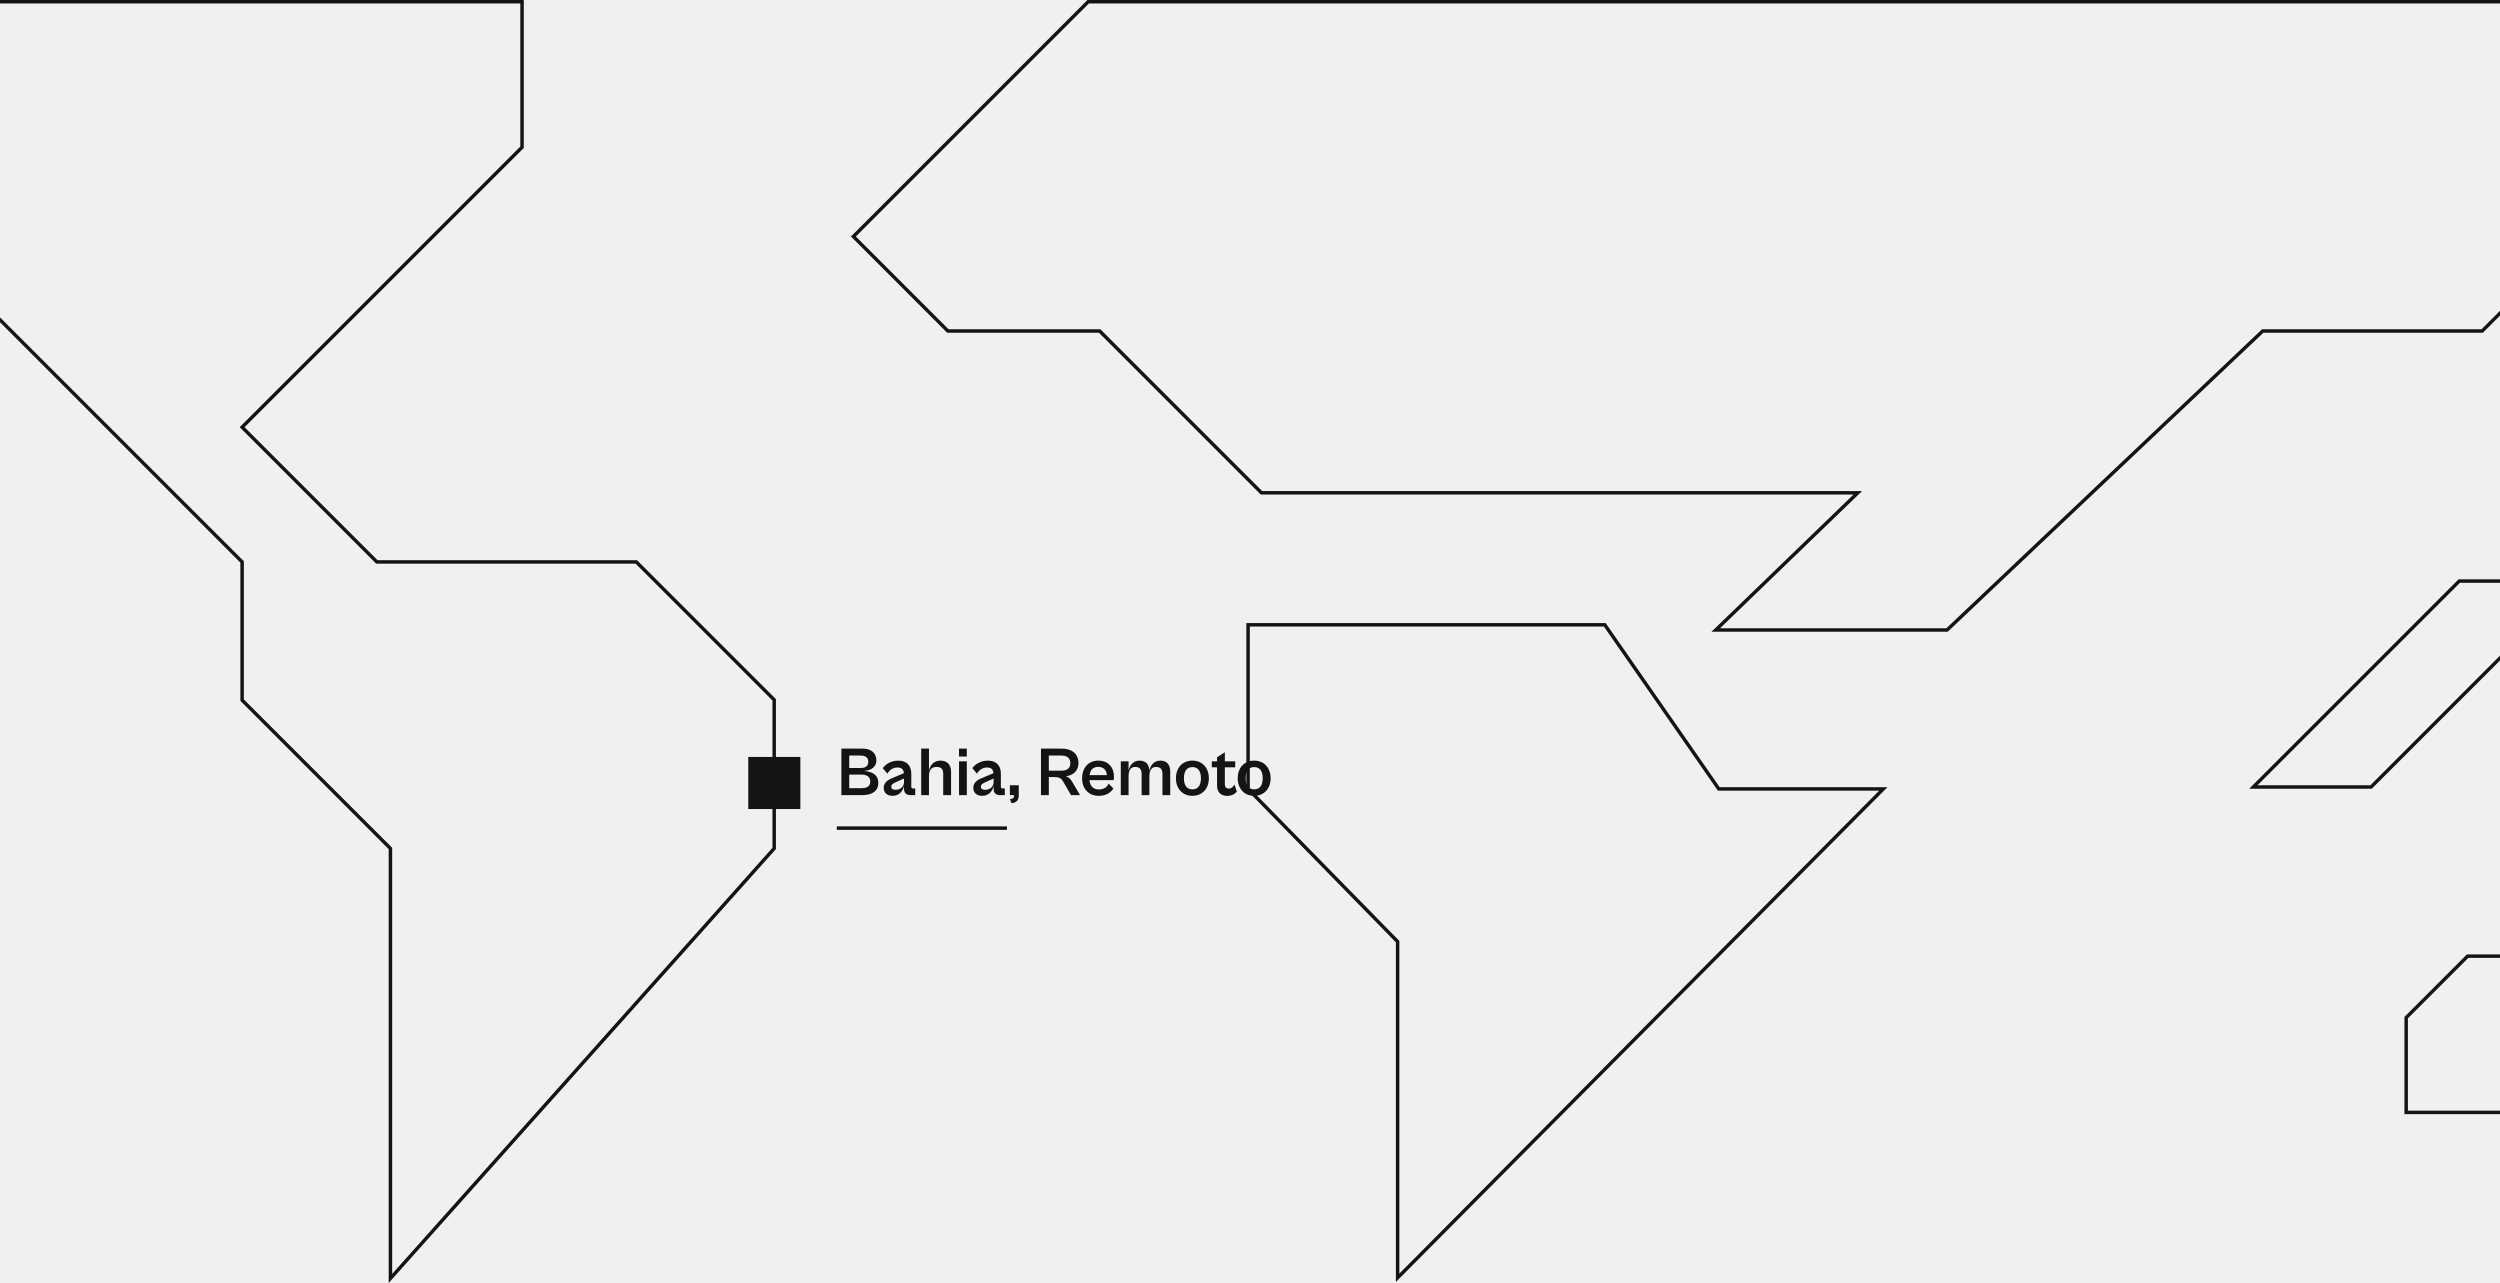
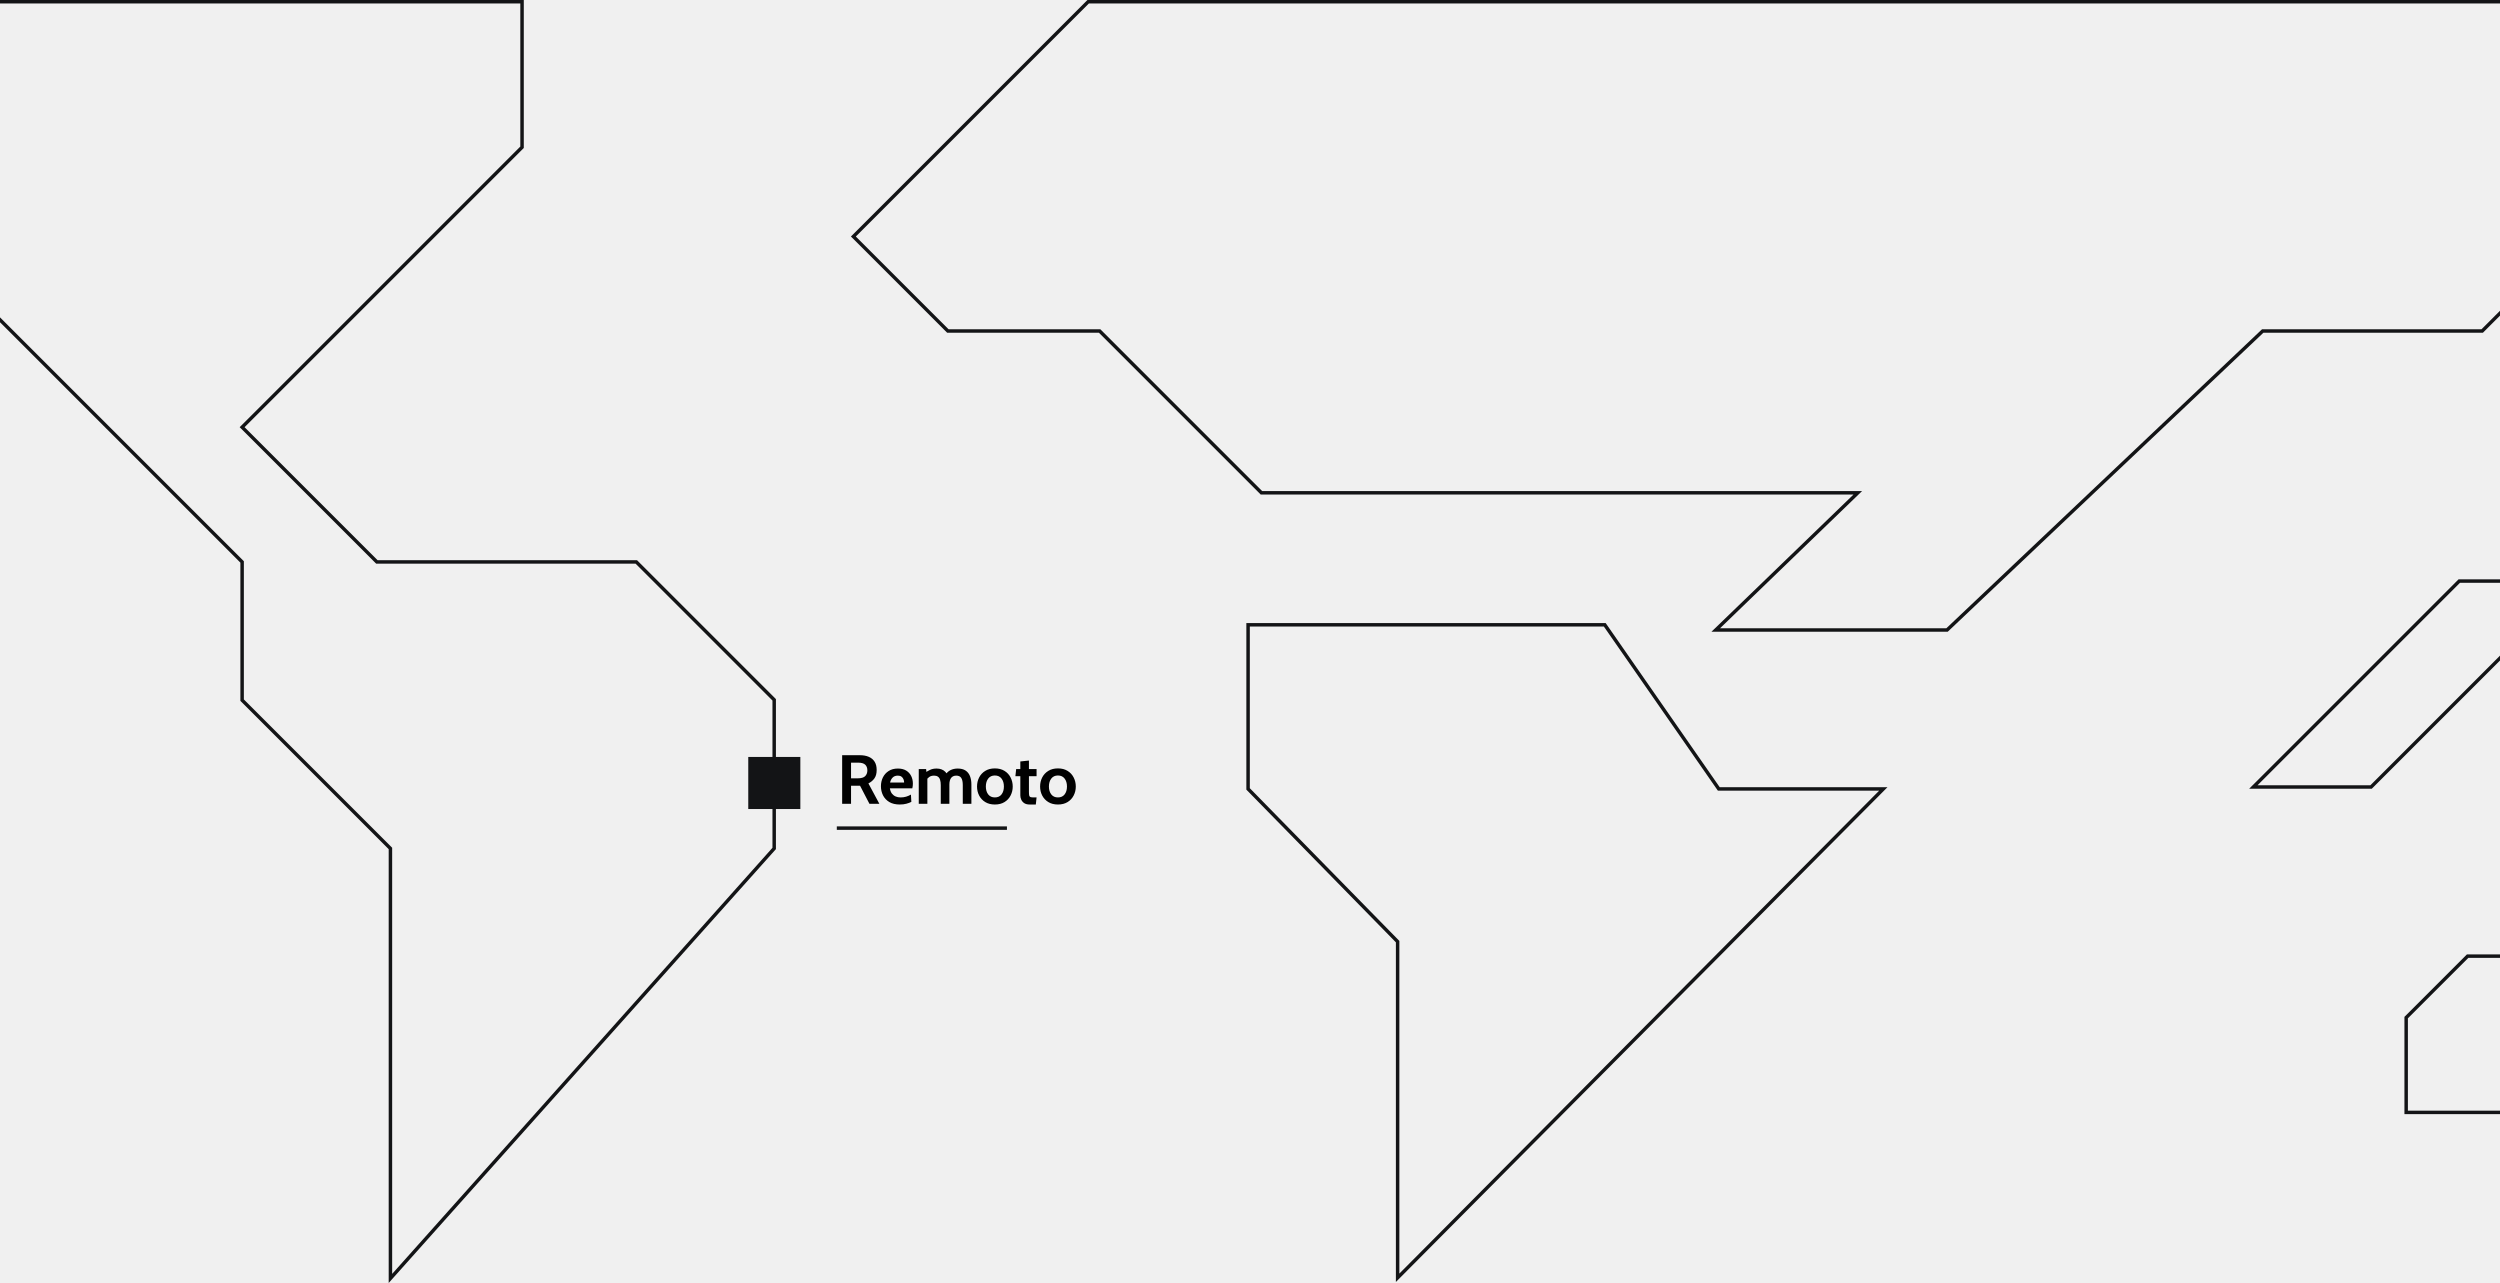
<svg xmlns="http://www.w3.org/2000/svg" width="1440" height="739" viewBox="0 0 1440 739" fill="none">
-   <path d="M1583 550.727V640.748L1517.78 705.963L1452.57 640.748H1385.95V586.136L1421.36 550.727H1583Z" stroke="#131416" stroke-width="2" />
-   <path d="M1297.93 453.305L1416.56 334.677H1484.38L1365.75 453.305H1297.93Z" stroke="#131416" stroke-width="2" />
-   <path d="M217.083 323.675L139.465 246.057L300.703 84.819V1H-143L-21.972 102.624V162.237L139.465 323.675V403.293L224.885 488.713V736.37L445.936 488.713V403.093L366.518 323.675H217.083Z" stroke="#131416" stroke-width="2" />
-   <path d="M545.959 190.644L491.547 136.231L626.778 1H1484.18V136.231L1429.76 190.644H1303.34L1121.49 362.884H988.262L1070.08 283.866H726.601L633.38 190.644H545.959Z" stroke="#131416" stroke-width="2" />
-   <path d="M990.021 454.424L924.342 359.883H718.898V454.424L805.03 542.374V736L1084.79 454.424H990.021Z" stroke="#131416" stroke-width="2" />
-   <rect x="431" y="436" width="30" height="30" fill="#131416" />
-   <path d="M496.6 458C502.36 458 505.92 455.64 505.92 450.88C505.92 447.28 503.76 444.56 497.68 444.08C502 443.72 504.8 441.6 504.8 438.04C504.8 434.08 502.24 431.2 496.8 431.2H484.64V458H496.6ZM495.44 435.2C498.24 435.2 500.12 436.08 500.12 438.8C500.12 441.52 498.28 442.36 495.6 442.36H489.16V435.2H495.44ZM496.04 446.16C499.16 446.16 501.28 447.36 501.28 450.08C501.28 452.8 499.6 454 495.92 454H489.16V446.16H496.04ZM514.144 458.4C518.224 458.4 520.104 455.36 520.704 452.8V454.24C520.704 457.04 522.344 458 524.424 458H527.184V454.16H525.944C525.224 454.16 524.904 453.88 524.904 453V445.68C524.904 440.88 522.184 438.12 517.344 438.12C513.024 438.12 509.984 440.36 508.464 442.44L511.144 445.64C512.264 443.6 514.304 442.08 516.904 442.08C519.584 442.08 520.464 443.4 520.624 445.36L514.104 448.12C510.944 449.36 509.024 451.04 509.024 453.8C509.024 456.6 510.944 458.4 514.144 458.4ZM513.344 453.12C513.344 452.12 514.024 451.44 515.704 450.68L520.704 448.44V450.52C520.704 453.16 518.704 454.92 515.744 454.92C514.104 454.92 513.344 454.24 513.344 453.12ZM535.09 458V447.08C535.09 443.88 536.21 441.76 539.49 441.76C542.49 441.76 543.29 443.4 543.29 445.8V458H547.81V444.44C547.81 440.4 545.49 438.12 541.69 438.12C537.81 438.12 535.81 440.76 535.09 443.84V431.2H530.61V458H535.09ZM556.887 435.76V431.2H552.407V435.76H556.887ZM556.887 458V438.52H552.407V458H556.887ZM565.746 458.4C569.826 458.4 571.706 455.36 572.306 452.8V454.24C572.306 457.04 573.946 458 576.026 458H578.786V454.16H577.546C576.826 454.16 576.506 453.88 576.506 453V445.68C576.506 440.88 573.786 438.12 568.946 438.12C564.626 438.12 561.586 440.36 560.066 442.44L562.746 445.64C563.866 443.6 565.906 442.08 568.506 442.08C571.186 442.08 572.066 443.4 572.226 445.36L565.706 448.12C562.546 449.36 560.626 451.04 560.626 453.8C560.626 456.6 562.546 458.4 565.746 458.4ZM564.946 453.12C564.946 452.12 565.626 451.44 567.306 450.68L572.306 448.44V450.52C572.306 453.16 570.306 454.92 567.346 454.92C565.706 454.92 564.946 454.24 564.946 453.12ZM582.652 462.64C585.652 462.32 586.812 460.76 586.812 458.08V452.32H581.692V458H584.052V458.52C584.052 459.84 583.172 460.12 581.732 460.28L582.652 462.64ZM604.121 458V447.6H607.401C609.921 447.6 611.281 448.24 612.281 450.04L616.921 458H622.121L617.561 450.28C616.601 448.6 615.521 447.6 613.921 447.12C618.121 446.64 621.201 444 621.201 439.52C621.201 434 617.121 431.2 611.681 431.2H599.601V458H604.121ZM611.241 435.2C614.081 435.2 616.521 436.24 616.521 439.64C616.521 442.88 614.081 443.92 611.241 443.92H604.121V435.2H611.241ZM632.883 458.4C637.203 458.4 639.843 456.44 641.323 454.2L638.563 451.32C637.843 452.96 636.323 454.72 632.923 454.72C629.843 454.72 627.803 452.84 627.563 449.36H641.483C641.563 448.96 641.643 448.12 641.643 447.4C641.643 442 638.403 438.12 632.563 438.12C627.083 438.12 623.283 442.16 623.283 448.28C623.283 454.36 627.083 458.4 632.883 458.4ZM632.563 441.72C635.523 441.72 637.283 443.4 637.603 446.48H627.603C627.963 443.32 629.803 441.72 632.563 441.72ZM650.051 458V447.08C650.051 443.88 651.171 441.76 653.811 441.76C656.451 441.76 657.571 443.12 657.571 445.8V458H662.051V447.08C662.051 443.88 663.171 441.76 665.811 441.76C668.451 441.76 669.571 443.12 669.571 445.8V458H674.051V444.44C674.051 440.4 672.091 438.12 668.371 438.12C664.651 438.12 662.731 440.8 662.051 443.88C661.851 440.2 659.931 438.12 656.371 438.12C652.691 438.12 650.771 440.76 650.051 443.84V438.52H645.571V458H650.051ZM686.779 458.4C692.459 458.4 696.299 454.32 696.299 448.28C696.299 442.2 692.459 438.12 686.779 438.12C681.179 438.12 677.339 442.2 677.339 448.28C677.339 454.32 681.179 458.4 686.779 458.4ZM686.819 454.68C683.939 454.68 681.939 452.76 681.939 448.28C681.939 443.76 683.939 441.84 686.819 441.84C689.739 441.84 691.739 443.76 691.739 448.28C691.739 452.76 689.739 454.68 686.819 454.68ZM706.83 458.44C709.67 458.44 711.59 457.12 712.43 455.88L711.03 451.88C710.47 453 709.35 454.24 707.83 454.24C706.51 454.24 705.51 453.72 705.51 451.6V442H711.47V438.52H705.51V433.32L701.03 436.16V438.52H697.99V442H701.03V452.68C701.03 456.12 703.15 458.44 706.83 458.44ZM722.365 458.4C728.045 458.4 731.885 454.32 731.885 448.28C731.885 442.2 728.045 438.12 722.365 438.12C716.765 438.12 712.925 442.2 712.925 448.28C712.925 454.32 716.765 458.4 722.365 458.4ZM722.405 454.68C719.525 454.68 717.525 452.76 717.525 448.28C717.525 443.76 719.525 441.84 722.405 441.84C725.325 441.84 727.325 443.76 727.325 448.28C727.325 452.76 725.325 454.68 722.405 454.68Z" fill="#131416" />
-   <path d="M482 477H580" stroke="#131416" stroke-width="2" />
+   <g clip-path="url(#clip0_3_2)">
+     <path d="M1583 550.727V640.748L1517.78 705.963L1452.57 640.748H1385.95V586.136L1421.36 550.727H1583Z" stroke="#131416" stroke-width="2" />
+     <path d="M1297.93 453.305L1416.56 334.677H1484.38L1365.75 453.305H1297.93Z" stroke="#131416" stroke-width="2" />
+     <path d="M217.083 323.675L139.465 246.057L300.703 84.819V1H-143L-21.972 102.624V162.237L139.465 323.675V403.293L224.885 488.713V736.37L445.936 488.713V403.093L366.518 323.675H217.083Z" stroke="#131416" stroke-width="2" />
+     <path d="M545.959 190.644L491.547 136.231L626.778 1H1484.18V136.231L1429.76 190.644H1303.34L1121.49 362.884H988.262L1070.08 283.866H726.601L633.38 190.644H545.959Z" stroke="#131416" stroke-width="2" />
+     <path d="M990.021 454.424L924.342 359.883H718.898V454.424L805.03 542.374V736L1084.79 454.424H990.021Z" stroke="#131416" stroke-width="2" />
+     <path d="M461 436H431V466H461V436Z" fill="#131416" />
+     <path d="M482 477H580" stroke="#131416" stroke-width="2" />
+     <path d="M485.08 463V435H495.32C497.253 435 498.94 435.307 500.38 435.92C501.833 436.533 502.96 437.467 503.76 438.72C504.56 439.973 504.96 441.56 504.96 443.48C504.96 445.533 504.52 447.167 503.64 448.38C502.773 449.58 501.627 450.533 500.2 451.24L506.52 463H500.8L495.4 452.6C495.36 452.6 495.327 452.6 495.3 452.6C495.273 452.6 495.24 452.6 495.2 452.6H490.2V463H485.08ZM490.2 448.32H493.96C496.067 448.32 497.533 447.893 498.36 447.04C499.187 446.173 499.6 445.08 499.6 443.76C499.6 442.36 499.193 441.267 498.38 440.48C497.567 439.68 496.16 439.28 494.16 439.28H490.2V448.32ZM518.257 463.4C515.844 463.4 513.83 462.92 512.217 461.96C510.617 460.987 509.417 459.707 508.617 458.12C507.817 456.52 507.417 454.773 507.417 452.88C507.417 451.053 507.79 449.367 508.537 447.82C509.297 446.273 510.404 445.033 511.857 444.1C513.31 443.153 515.084 442.68 517.177 442.68C519.097 442.68 520.697 443.073 521.977 443.86C523.257 444.647 524.217 445.7 524.857 447.02C525.497 448.327 525.817 449.773 525.817 451.36C525.817 451.8 525.79 452.247 525.737 452.7C525.684 453.14 525.604 453.6 525.497 454.08H512.577C512.764 455.32 513.15 456.327 513.737 457.1C514.337 457.86 515.064 458.42 515.917 458.78C516.784 459.14 517.71 459.32 518.697 459.32C519.857 459.32 520.937 459.173 521.937 458.88C522.937 458.573 523.857 458.173 524.697 457.68L524.937 461.88C524.177 462.28 523.23 462.633 522.097 462.94C520.964 463.247 519.684 463.4 518.257 463.4ZM512.697 450.72H520.777C520.777 450.12 520.664 449.52 520.437 448.92C520.21 448.307 519.83 447.793 519.297 447.38C518.777 446.967 518.07 446.76 517.177 446.76C515.897 446.76 514.89 447.133 514.157 447.88C513.424 448.627 512.937 449.573 512.697 450.72ZM529.203 463V443H533.443L533.763 445.92L533.043 445.04C533.803 444.44 534.709 443.9 535.763 443.42C536.829 442.927 538.069 442.68 539.483 442.68C540.549 442.68 541.489 442.84 542.303 443.16C543.129 443.467 543.836 443.913 544.423 444.5C545.009 445.073 545.483 445.76 545.843 446.56L544.643 446.28C545.283 445.133 546.216 444.247 547.443 443.62C548.683 442.993 550.083 442.68 551.643 442.68C553.483 442.68 554.983 443.06 556.143 443.82C557.303 444.58 558.156 445.653 558.703 447.04C559.249 448.413 559.523 450.027 559.523 451.88V463H554.563V452.24C554.563 450.373 554.269 448.993 553.683 448.1C553.109 447.207 552.149 446.76 550.803 446.76C550.136 446.76 549.549 446.88 549.043 447.12C548.549 447.347 548.136 447.687 547.803 448.14C547.483 448.58 547.243 449.12 547.083 449.76C546.923 450.387 546.843 451.093 546.843 451.88V463H541.883V452.24C541.883 451 541.749 449.973 541.483 449.16C541.229 448.347 540.816 447.747 540.243 447.36C539.683 446.96 538.949 446.76 538.043 446.76C536.883 446.76 535.929 447.033 535.183 447.58C534.449 448.113 533.803 448.84 533.243 449.76L534.163 447.08V463H529.203ZM573.048 463.4C570.875 463.4 569.022 462.927 567.488 461.98C565.955 461.033 564.782 459.773 563.968 458.2C563.168 456.627 562.768 454.907 562.768 453.04C562.768 451.16 563.168 449.427 563.968 447.84C564.782 446.253 565.955 444.987 567.488 444.04C569.022 443.08 570.875 442.6 573.048 442.6C575.222 442.6 577.075 443.08 578.608 444.04C580.142 444.987 581.308 446.253 582.108 447.84C582.922 449.427 583.328 451.16 583.328 453.04C583.328 454.907 582.922 456.627 582.108 458.2C581.308 459.773 580.142 461.033 578.608 461.98C577.075 462.927 575.222 463.4 573.048 463.4ZM573.048 459.32C574.715 459.32 575.995 458.74 576.888 457.58C577.795 456.407 578.248 454.893 578.248 453.04C578.248 451.16 577.795 449.633 576.888 448.46C575.995 447.273 574.715 446.68 573.048 446.68C571.395 446.68 570.115 447.273 569.208 448.46C568.302 449.633 567.848 451.16 567.848 453.04C567.848 454.893 568.302 456.407 569.208 457.58C570.115 458.74 571.395 459.32 573.048 459.32ZM593.067 463.4C591.813 463.4 590.793 463.147 590.007 462.64C589.22 462.12 588.64 461.46 588.267 460.66C587.893 459.86 587.707 459.027 587.707 458.16V447.08H584.867L585.307 443H587.707V438.6L592.667 438.08V443H597.067V447.08H592.667V456.12C592.667 457.133 592.727 457.867 592.847 458.32C592.967 458.76 593.24 459.04 593.667 459.16C594.093 459.267 594.773 459.32 595.707 459.32H597.067L596.627 463.4H593.067ZM609.377 463.4C607.203 463.4 605.35 462.927 603.817 461.98C602.283 461.033 601.11 459.773 600.297 458.2C599.497 456.627 599.097 454.907 599.097 453.04C599.097 451.16 599.497 449.427 600.297 447.84C601.11 446.253 602.283 444.987 603.817 444.04C605.35 443.08 607.203 442.6 609.377 442.6C611.55 442.6 613.403 443.08 614.937 444.04C616.47 444.987 617.637 446.253 618.437 447.84C619.25 449.427 619.657 451.16 619.657 453.04C619.657 454.907 619.25 456.627 618.437 458.2C617.637 459.773 616.47 461.033 614.937 461.98C613.403 462.927 611.55 463.4 609.377 463.4ZM609.377 459.32C611.043 459.32 612.323 458.74 613.217 457.58C614.123 456.407 614.577 454.893 614.577 453.04C614.577 451.16 614.123 449.633 613.217 448.46C612.323 447.273 611.043 446.68 609.377 446.68C607.723 446.68 606.443 447.273 605.537 448.46C604.63 449.633 604.177 451.16 604.177 453.04C604.177 454.893 604.63 456.407 605.537 457.58C606.443 458.74 607.723 459.32 609.377 459.32Z" fill="black" />
+   </g>
+   <defs>
+     <clipPath id="clip0_3_2">
+       <rect width="1440" height="739" fill="white" />
+     </clipPath>
+   </defs>
</svg>
